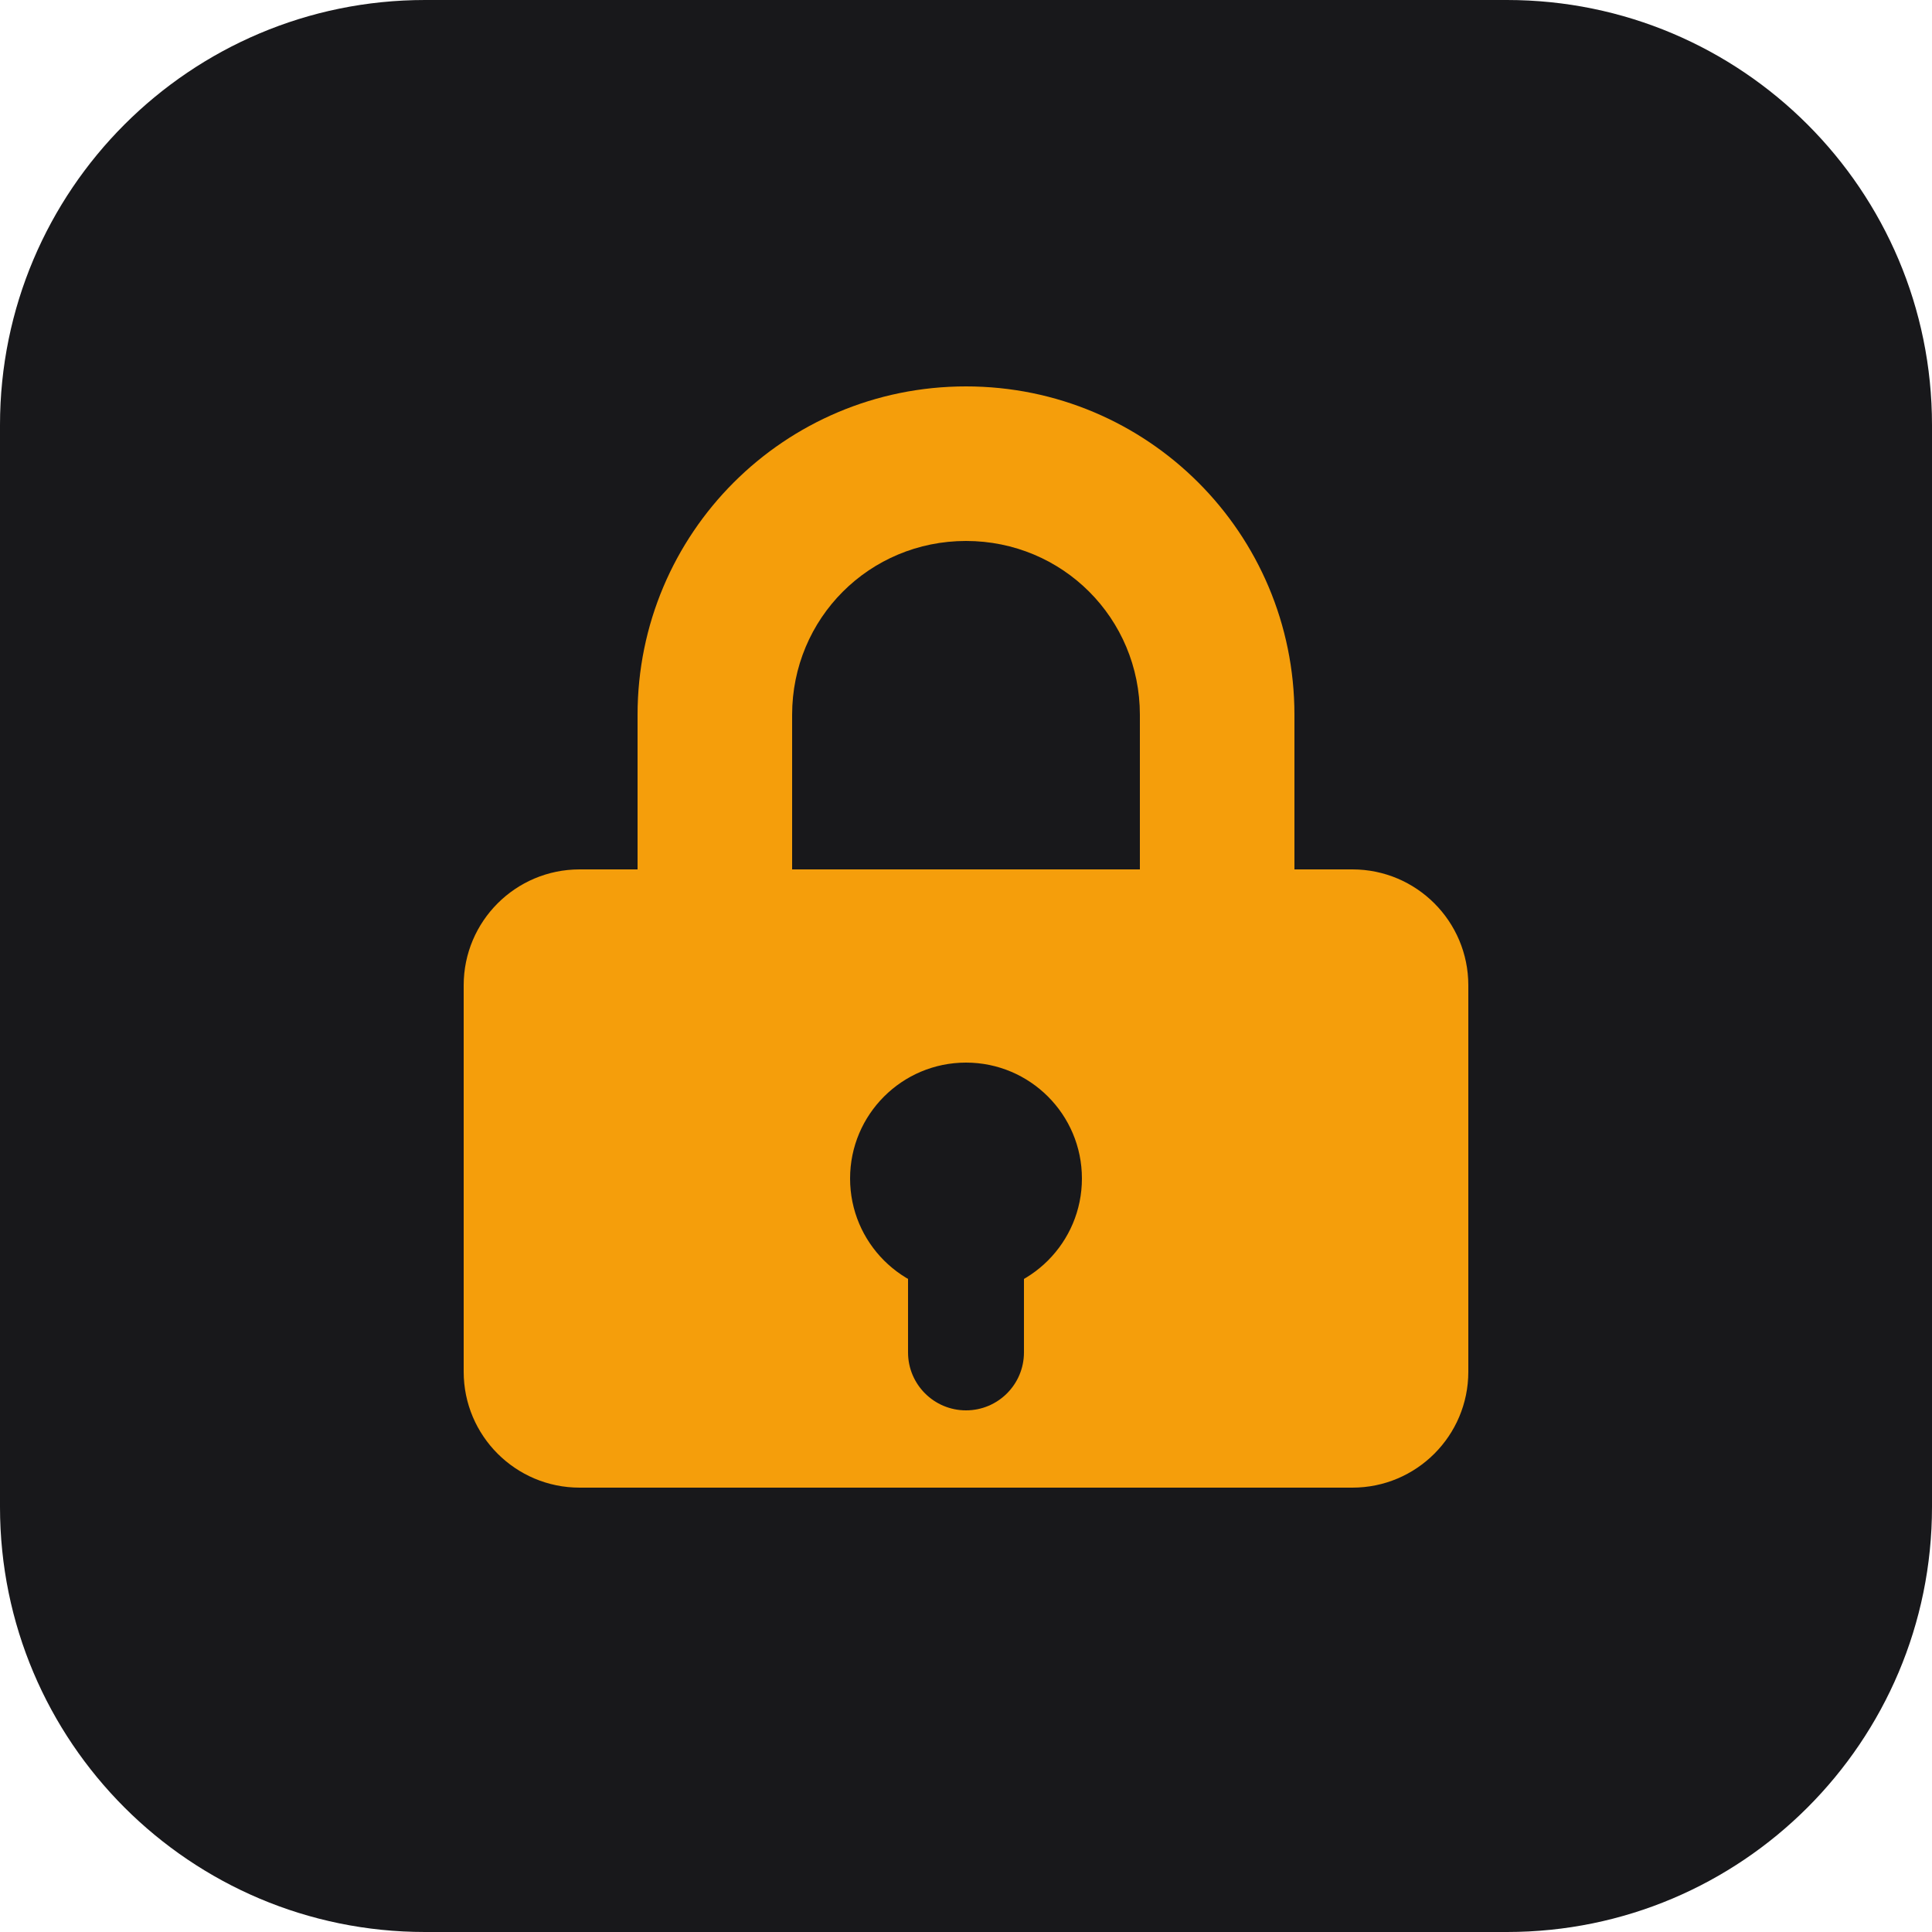
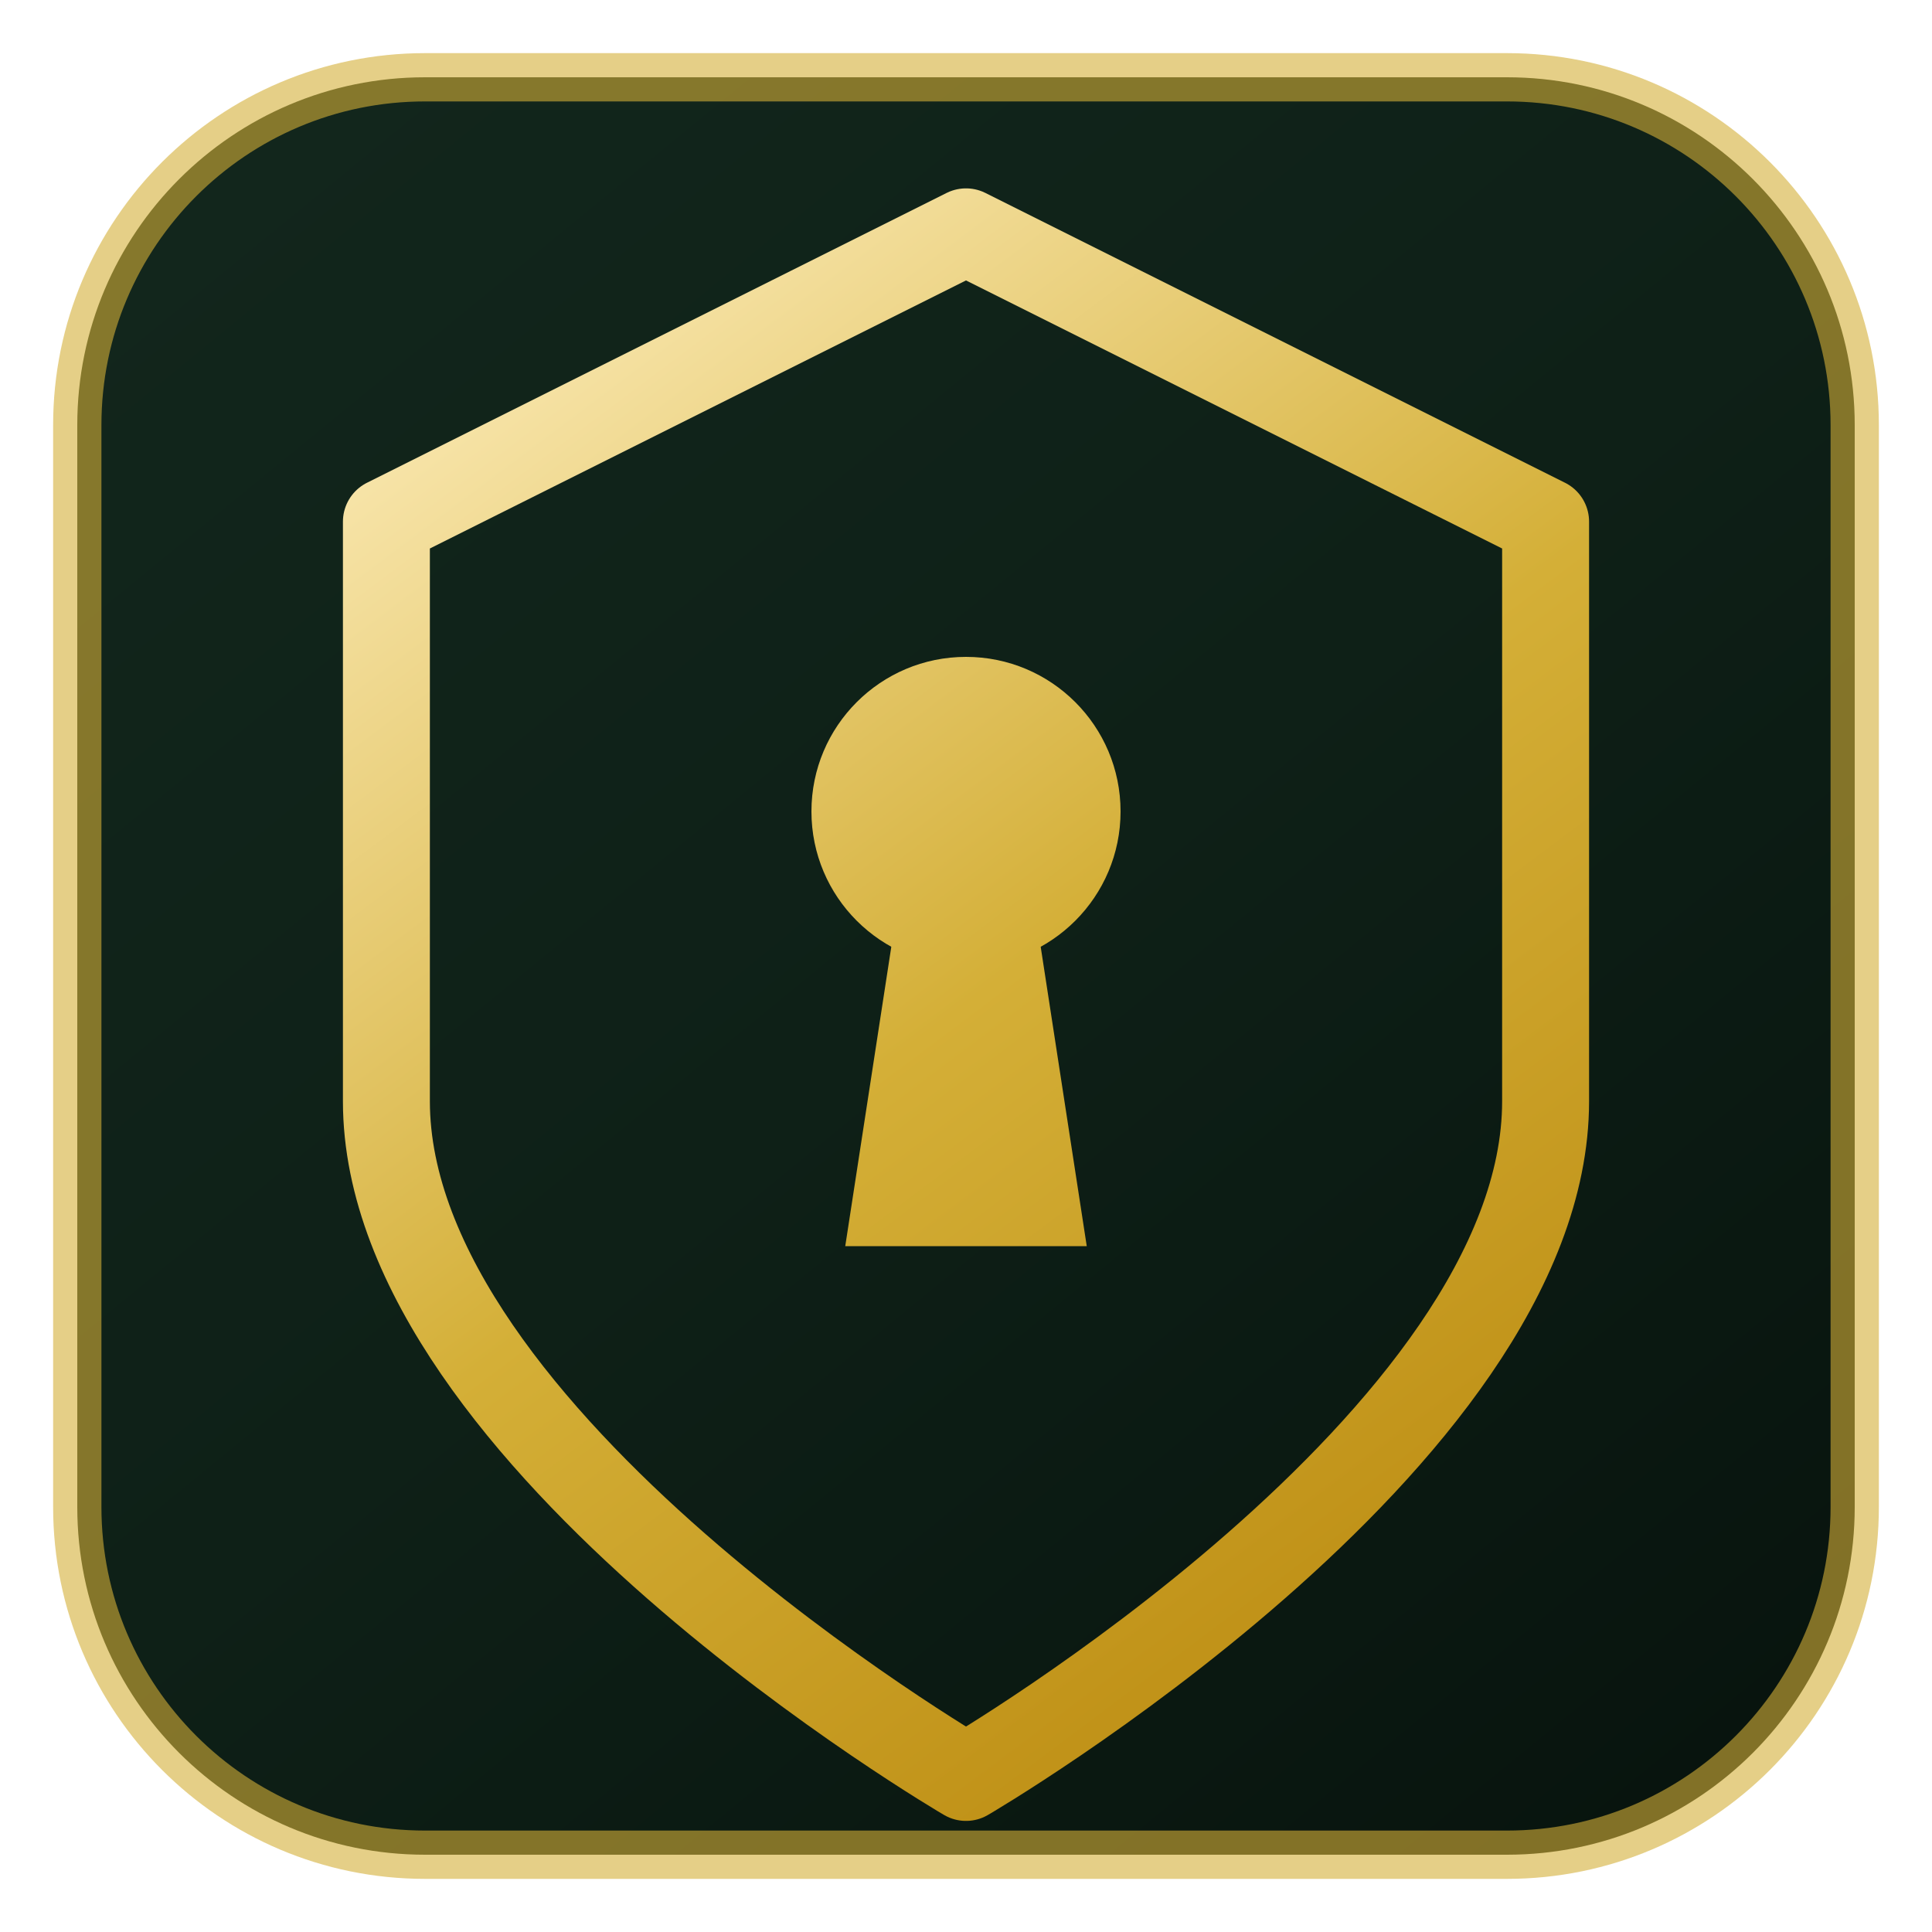
<svg xmlns="http://www.w3.org/2000/svg" width="100" height="100" viewBox="0 0 100 100">
-   <rect width="100" height="100" rx="22" fill="#18181B" />
-   <path d="M50 20c-9.4 0-17 7.6-17 17v8h-3a6 6 0 0 0-6 6v20a6 6 0 0 0 6 6h40a6 6 0 0 0 6-6V51a6 6 0 0 0-6-6h-3v-8c0-9.4-7.6-17-17-17zm0 8c5 0 9 4 9 9v8H41v-8c0-5 4-9 9-9z" fill="#F59E0B" />
-   <circle cx="50" cy="61" r="6" fill="#18181B" />
-   <rect x="47" y="61" width="6" height="12" rx="3" fill="#18181B" />
+   <defs>
+     <linearGradient id="bgGradient" x1="14" y1="6" x2="86" y2="94" gradientUnits="userSpaceOnUse">
+       <stop stop-color="#12261C" />
+       <stop offset="0.5" stop-color="#0E2017" />
+       <stop offset="1" stop-color="#08140E" />
+     </linearGradient>
+     <linearGradient id="goldGradient" x1="8" y1="4" x2="32" y2="36" gradientUnits="userSpaceOnUse">
+       <stop stop-color="#FFF0C2" />
+       <stop offset="0.5" stop-color="#D4AF37" />
+       <stop offset="1" stop-color="#B8860B" />
+     </linearGradient>
+   </defs>
+   <rect x="4" y="4" width="92" height="92" rx="18" fill="url(#bgGradient)" stroke="#D4AF37" stroke-opacity="0.6" stroke-width="2.5" />
+   <g transform="translate(50,52) scale(2.5) translate(-20,-20)">
+     <path d="M20 4L32 10V22C32 29 20 36 20 36C20 36 8 29 8 22V10L20 4Z" stroke="url(#goldGradient)" stroke-width="1.8" stroke-linecap="round" stroke-linejoin="round" fill="none" />
+     <circle cx="20" cy="16" r="3.2" fill="url(#goldGradient)" />
+     <path d="M18.5 18.5L17.5 25H22.5L21.5 18.5H18.5Z" fill="url(#goldGradient)" />
+   </g>
</svg>
